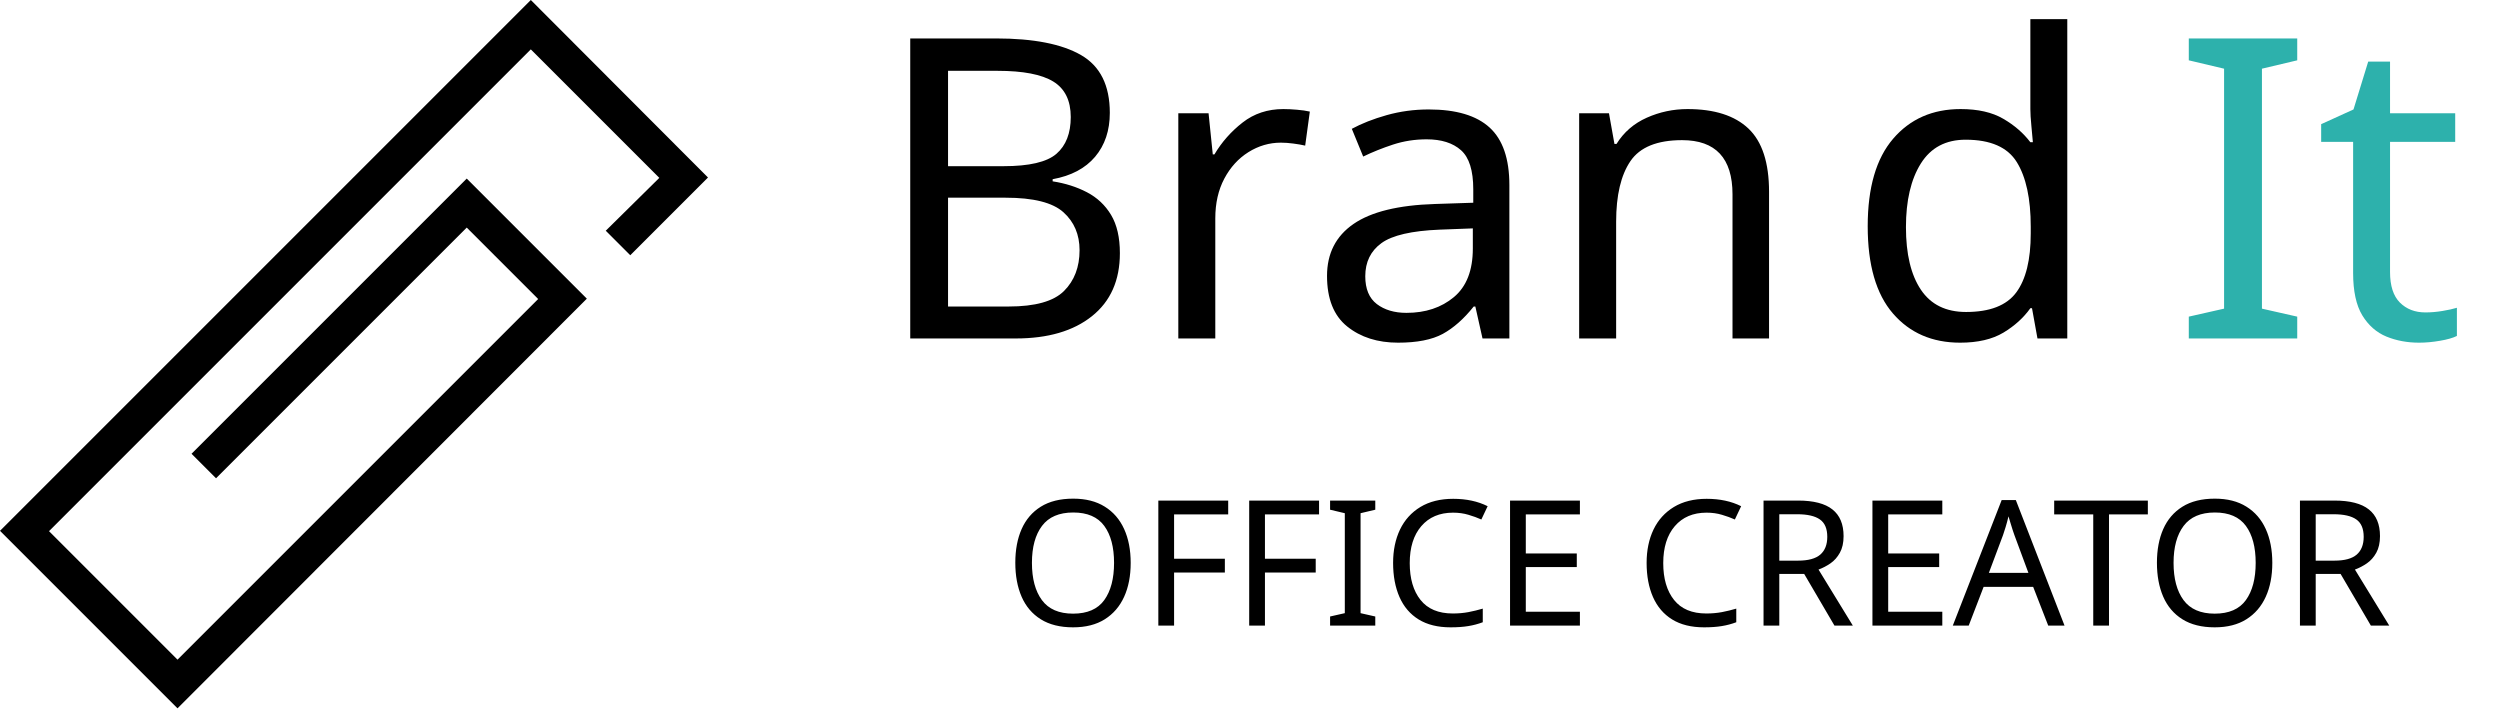
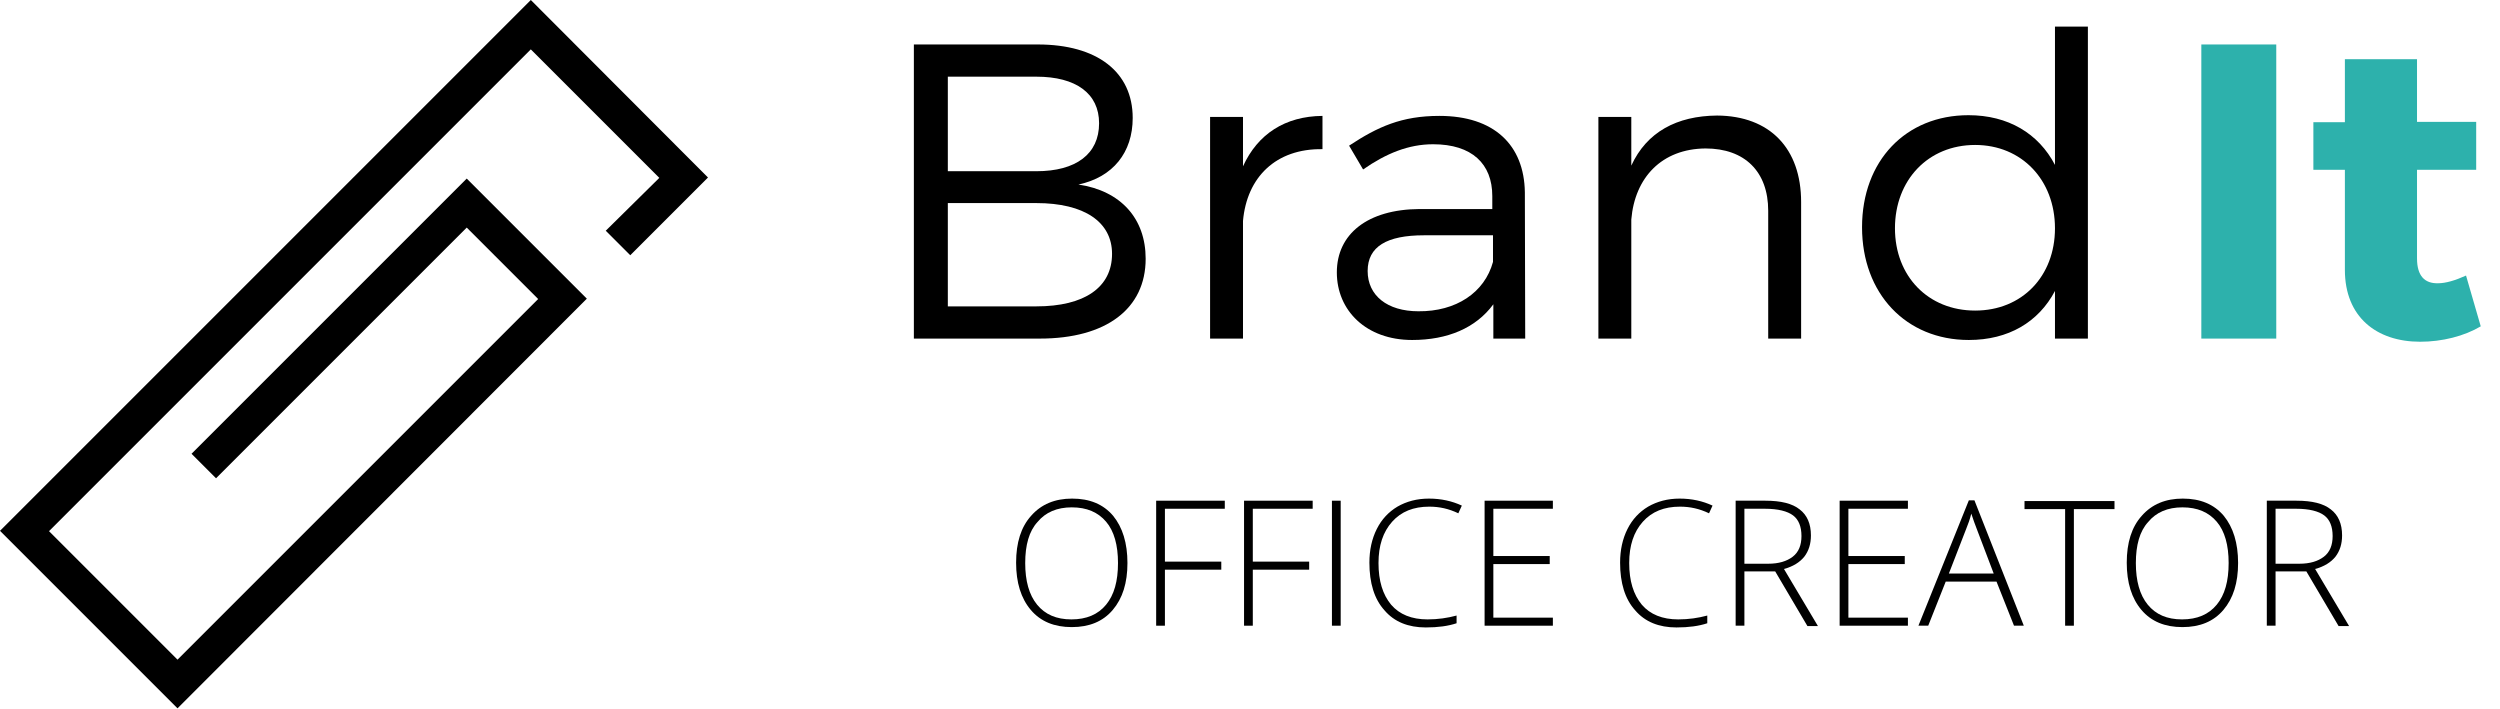
- <svg xmlns="http://www.w3.org/2000/svg" version="1.1" id="Warstwa_1" x="0px" y="0px" viewBox="0 0 714 202.3" style="enable-background:new 0 0 714 202.3;" xml:space="preserve">
+ <svg xmlns="http://www.w3.org/2000/svg" version="1.1" id="Warstwa_1" x="0px" y="0px" viewBox="59 319.6 714 202.3" style="enable-background:new 59 319.6 714 202.3;" xml:space="preserve">
  <style type="text/css">
	.st0{fill:none;}
- 	.st1{font-family:'Montserrat-Light';}
- 	.st2{font-size:120px;}
- 	.st3{letter-spacing:12;}
- 	.st4{fill:#2DB1AC;}
- 	.st5{font-family:'Montserrat-Bold';}
- 	.st6{font-family:'OpenSans-Light';}
- 	.st7{font-size:50px;}
+ 	.st1{enable-background:new    ;}
+ 	.st2{fill:#2DB1AC;}
</style>
  <g>
-     <g>
-       <path d="M151.6,0L76.1,75.5l0,0L0,151.6l50.7,50.7L167.6,85.3L133.3,51l-78.6,78.6l7,7L133.3,65l20.4,20.4l-16.3,16.3l-86.7,86.7    l-36.7-36.7l86.7-86.7l50.9-50.9l36.7,36.7L173,65.9l7,7l22.2-22.2L151.6,0z M151.6,0" />
-     </g>
-     <rect x="244" y="7.6" class="st0" width="471" height="187" />
-     <text transform="matrix(1 0 0 1 248.3233 96.6656)">
-       <tspan x="0" y="0" class="st1 st2">Bran</tspan>
-       <tspan x="278.5" y="0" class="st1 st2 st3">d</tspan>
-       <tspan x="372" y="0" class="st4 st5 st2">It </tspan>
-       <tspan x="38.6" y="82" class="st6 st7">OFFICE CREATOR</tspan>
-     </text>
+     <path d="M210.6,319.6l-75.5,75.5l0,0L59,471.2l50.7,50.7l116.9-117l-34.3-34.3l-78.6,78.6l7,7l71.6-71.6l20.4,20.4l-16.3,16.3   L109.7,508L73,471.3l86.7-86.7l50.9-50.9l36.7,36.7L232,385.5l7,7l22.2-22.2L210.6,319.6z" />
+   </g>
+   <rect x="303" y="327.2" class="st0" width="471" height="187" />
+   <g class="st1">
+     <path d="M355.4,332.3c16.9,0,27.1,7.8,27.1,21c0,9.8-5.6,16.9-15.5,19c12.1,1.8,19.2,9.7,19.2,21.2c0,14.3-11.3,22.8-30.2,22.8h-36   v-84H355.4z M329.6,368.5H355c11.3,0,17.9-4.9,17.9-13.7c0-8.5-6.6-13.3-17.9-13.3h-25.3V368.5z M329.6,407.1H355   c13.7,0,21.6-5.4,21.6-15c0-9.1-7.9-14.5-21.6-14.5h-25.3V407.1z" />
+     <path d="M414,367.1c4.2-9.2,12-14.3,22.7-14.4v9.5c-13.3-0.2-21.6,8-22.7,20.5v33.6h-9.4V353h9.4V367.1z" />
+     <path d="M485.5,406.5c-5,6.8-13.1,10.2-23.2,10.2c-13.1,0-21.5-8.4-21.5-19.3c0-11,8.8-18,23.6-18.1h20.8v-3.7   c0-9.2-5.8-14.8-16.9-14.8c-7,0-13.4,2.6-20,7.2l-4-6.8c8.2-5.4,15-8.5,25.8-8.5c15.6,0,24.2,8.3,24.4,21.8l0.1,41.8h-9.1V406.5z    M485.4,394.4v-7.6h-19.7c-10.6,0-16.1,3.2-16.1,10.2s5.6,11.5,14.5,11.5C474.8,408.6,483,403.2,485.4,394.4z" />
+     <path d="M573.4,377.3v39H564v-36.5c0-11.2-6.7-17.8-17.9-17.8c-12.5,0.1-20.2,8.3-21.2,20.3v34h-9.4V353h9.4v13.9   c4.4-9.6,13-14.2,24.5-14.3C564.5,352.7,573.4,362,573.4,377.3z" />
+   </g>
+   <g class="st1">
+     <path d="M655.3,416.3h-9.4v-13.6c-4.7,8.9-13.3,14-24.6,14c-18,0-30.5-13.3-30.5-32.2c0-19,12.5-32,30.4-32   c11.3,0,20,5.2,24.7,14.2v-39.5h9.4V416.3z M645.9,384.8c0-13.8-9.5-23.8-22.8-23.8c-13.4,0-22.9,10-22.9,23.8   c0,13.7,9.5,23.5,22.9,23.5C636.5,408.3,645.9,398.5,645.9,384.8z" />
+   </g>
+   <g class="st1">
+     <path class="st2" d="M687.7,416.3v-84h21.4v84H687.7z" />
+     <path class="st2" d="M767.5,412.8c-4.7,2.8-11,4.4-17.3,4.4c-12.5,0-21.5-7.1-21.5-20.5v-28.6h-9v-13.6h9v-18h20.6v17.9h16.9v13.7   h-16.9v25.3c0,5,2.2,7.2,6,7.1c2.2,0,4.9-0.8,8-2.2L767.5,412.8z" />
+   </g>
+   <g class="st1">
+     <path d="M381,480.4c0,5.7-1.4,10.1-4.2,13.4c-2.8,3.3-6.7,4.9-11.7,4.9c-5,0-8.9-1.6-11.7-4.9c-2.8-3.3-4.2-7.8-4.2-13.5   c0-5.7,1.4-10.2,4.3-13.4c2.9-3.3,6.8-4.9,11.7-4.9c5,0,8.9,1.6,11.7,4.9C379.6,470.2,381,474.7,381,480.4z M351.8,480.4   c0,5.1,1.1,9.1,3.4,11.9c2.3,2.8,5.5,4.2,9.8,4.2c4.3,0,7.6-1.4,9.9-4.2c2.3-2.8,3.4-6.7,3.4-11.9c0-5.1-1.1-9.1-3.4-11.8   c-2.3-2.7-5.5-4.1-9.8-4.1c-4.2,0-7.5,1.4-9.8,4.2C352.9,471.3,351.8,475.3,351.8,480.4z" />
+     <path d="M391.7,498.3h-2.5v-35.7h19.6v2.3h-17.1V480h16.1v2.3h-16.1V498.3z" />
+     <path d="M416.8,498.3h-2.5v-35.7h19.6v2.3h-17.1V480h16.1v2.3h-16.1V498.3z" />
+     <path d="M439.4,498.3v-35.7h2.5v35.7H439.4z" />
+     <path d="M467.2,464.3c-4.5,0-8,1.4-10.6,4.3c-2.6,2.9-3.9,6.8-3.9,11.8c0,5.1,1.2,9,3.6,11.9c2.4,2.8,5.9,4.2,10.4,4.2   c3,0,5.7-0.4,8.3-1.1v2.2c-2.4,0.8-5.3,1.2-8.8,1.2c-5,0-9-1.6-11.8-4.9c-2.9-3.2-4.3-7.8-4.3-13.6c0-3.6,0.7-6.8,2.1-9.6   c1.4-2.8,3.4-4.9,5.9-6.4c2.6-1.5,5.6-2.3,9-2.3c3.5,0,6.6,0.7,9.4,2l-1,2.2C472.8,464.9,470.1,464.3,467.2,464.3z" />
+     <path d="M502.5,498.3H483v-35.7h19.5v2.3h-17v13.5h16.1v2.3h-16.1V496h17V498.3z" />
+     <path d="M538.8,464.3c-4.5,0-8,1.4-10.6,4.3c-2.6,2.9-3.9,6.8-3.9,11.8c0,5.1,1.2,9,3.6,11.9c2.4,2.8,5.9,4.2,10.4,4.2   c3,0,5.7-0.4,8.3-1.1v2.2c-2.4,0.8-5.3,1.2-8.8,1.2c-5,0-9-1.6-11.8-4.9c-2.9-3.2-4.3-7.8-4.3-13.6c0-3.6,0.7-6.8,2.1-9.6   c1.4-2.8,3.4-4.9,5.9-6.4c2.6-1.5,5.6-2.3,9-2.3c3.5,0,6.6,0.7,9.4,2l-1,2.2C544.4,464.9,541.7,464.3,538.8,464.3z" />
+     <path d="M557.2,482.7v15.6h-2.5v-35.7h8.5c4.4,0,7.7,0.8,9.8,2.5c2.1,1.6,3.2,4.1,3.2,7.4c0,2.4-0.6,4.4-1.9,6.1   c-1.3,1.6-3.2,2.8-5.8,3.5l9.7,16.3h-3l-9.2-15.6H557.2z M557.2,480.6h6.8c3,0,5.3-0.7,7-2c1.7-1.3,2.5-3.3,2.5-5.9   c0-2.7-0.8-4.7-2.4-5.9c-1.6-1.2-4.3-1.9-8-1.9h-5.9V480.6z" />
+     <path d="M603.9,498.3h-19.5v-35.7h19.5v2.3h-17v13.5h16.1v2.3h-16.1V496h17V498.3z" />
+     <path d="M629.2,485.7h-14.5l-5,12.6h-2.8l14.4-35.8h1.6l14.1,35.8h-2.8L629.2,485.7z M615.6,483.4h12.8l-4.9-12.9   c-0.4-1-0.9-2.4-1.5-4.2c-0.4,1.6-0.9,3-1.4,4.2L615.6,483.4z" />
+     <path d="M651.3,498.3h-2.5v-33.3h-11.6v-2.3h25.7v2.3h-11.6V498.3z" />
+     <path d="M698.2,480.4c0,5.7-1.4,10.1-4.2,13.4c-2.8,3.3-6.7,4.9-11.7,4.9c-5,0-8.9-1.6-11.7-4.9c-2.8-3.3-4.2-7.8-4.2-13.5   c0-5.7,1.4-10.2,4.3-13.4c2.9-3.3,6.8-4.9,11.7-4.9c5,0,8.9,1.6,11.7,4.9C696.8,470.2,698.2,474.7,698.2,480.4z M669,480.4   c0,5.1,1.1,9.1,3.4,11.9c2.3,2.8,5.5,4.2,9.8,4.2c4.3,0,7.6-1.4,9.9-4.2c2.3-2.8,3.4-6.7,3.4-11.9c0-5.1-1.1-9.1-3.4-11.8   c-2.3-2.7-5.5-4.1-9.8-4.1c-4.2,0-7.5,1.4-9.8,4.2C670.1,471.3,669,475.3,669,480.4z" />
+     <path d="M708.9,482.7v15.6h-2.5v-35.7h8.5c4.4,0,7.7,0.8,9.8,2.5c2.1,1.6,3.2,4.1,3.2,7.4c0,2.4-0.6,4.4-1.9,6.1   c-1.3,1.6-3.2,2.8-5.8,3.5l9.7,16.3h-3l-9.2-15.6H708.9z M708.9,480.6h6.8c3,0,5.3-0.7,7-2c1.7-1.3,2.5-3.3,2.5-5.9   c0-2.7-0.8-4.7-2.4-5.9c-1.6-1.2-4.3-1.9-8-1.9h-5.9V480.6z" />
  </g>
</svg>
